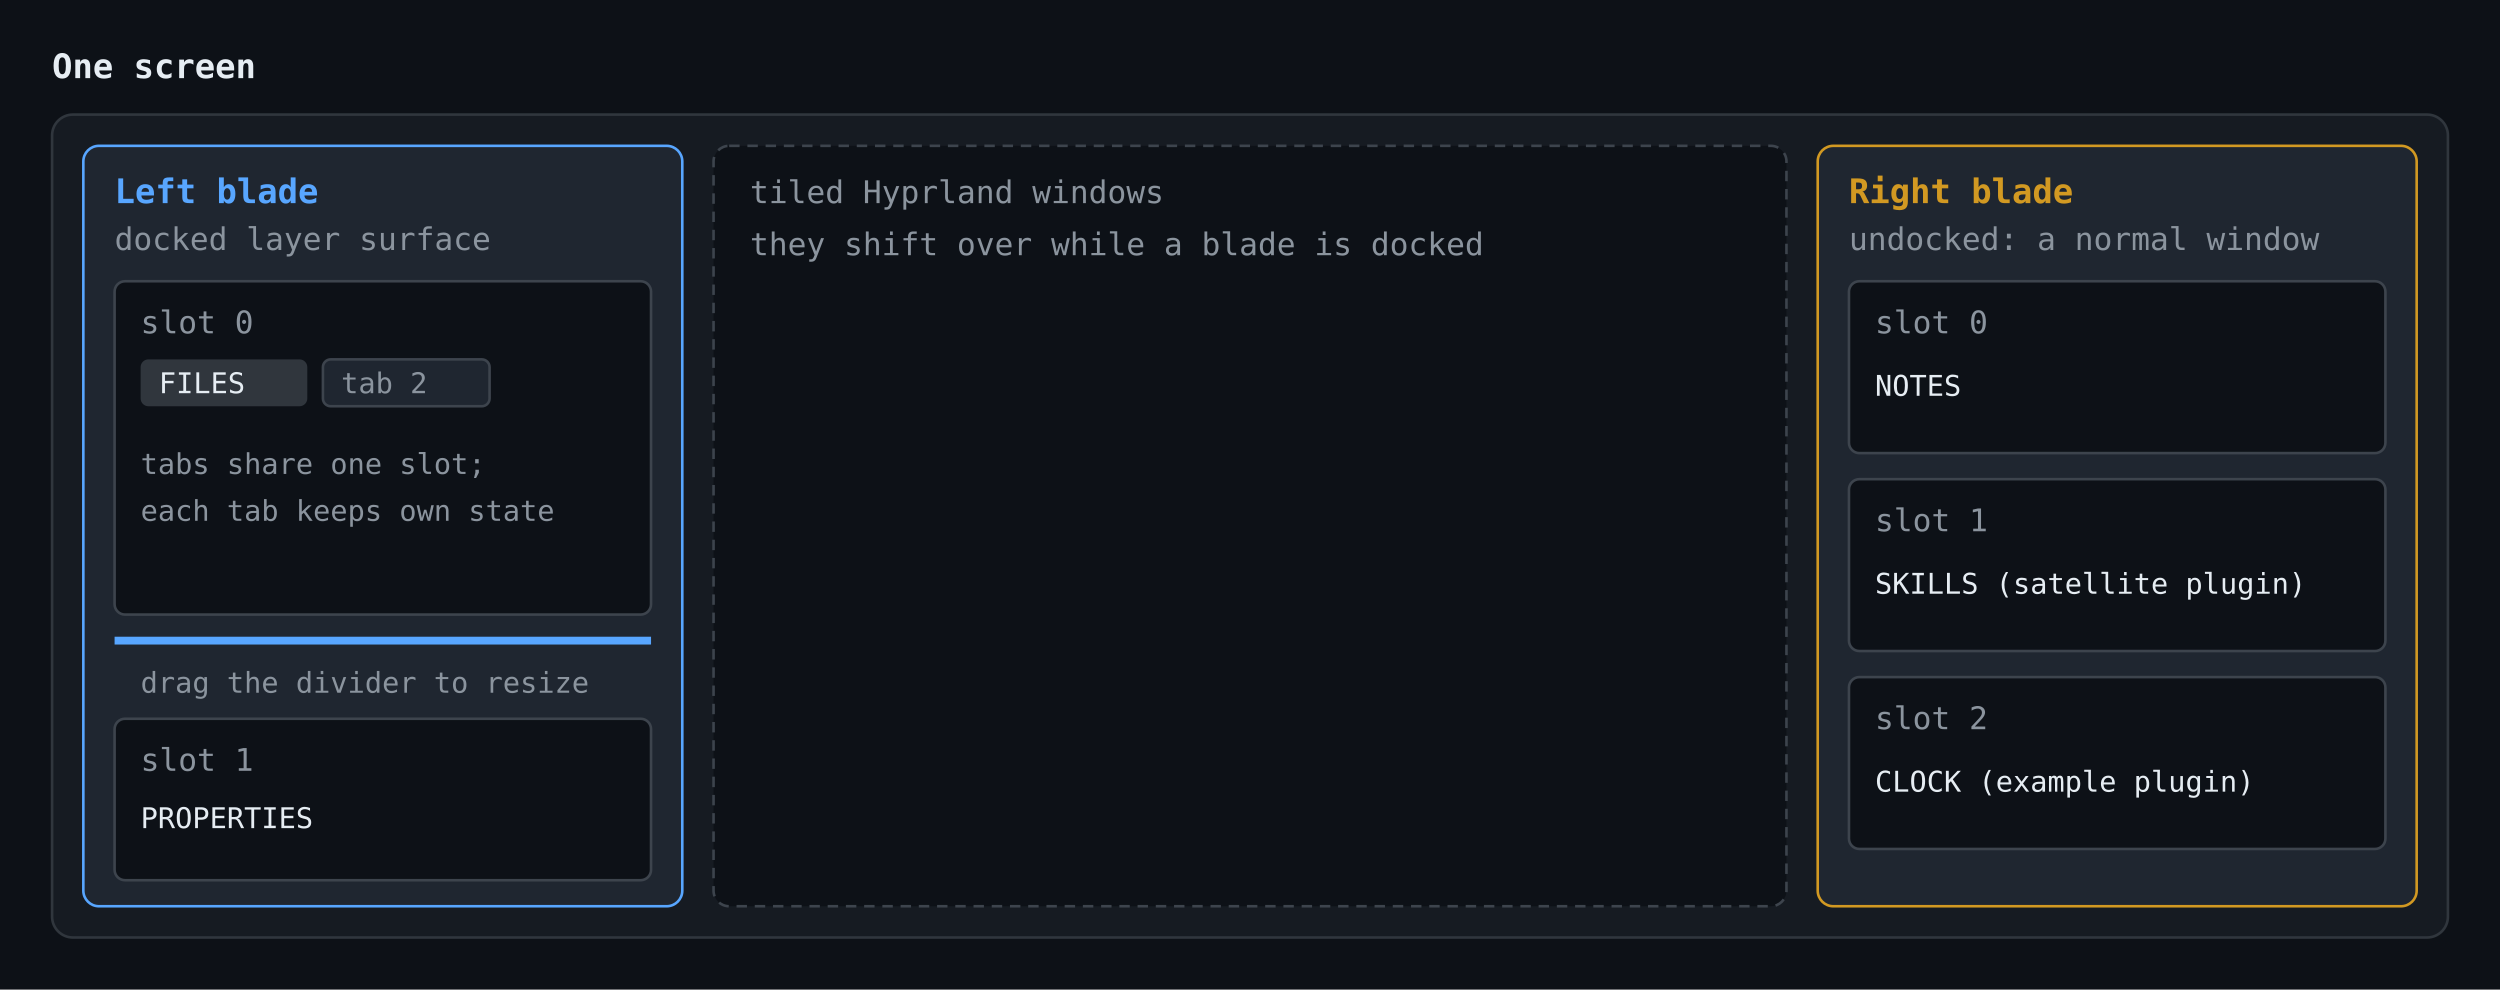
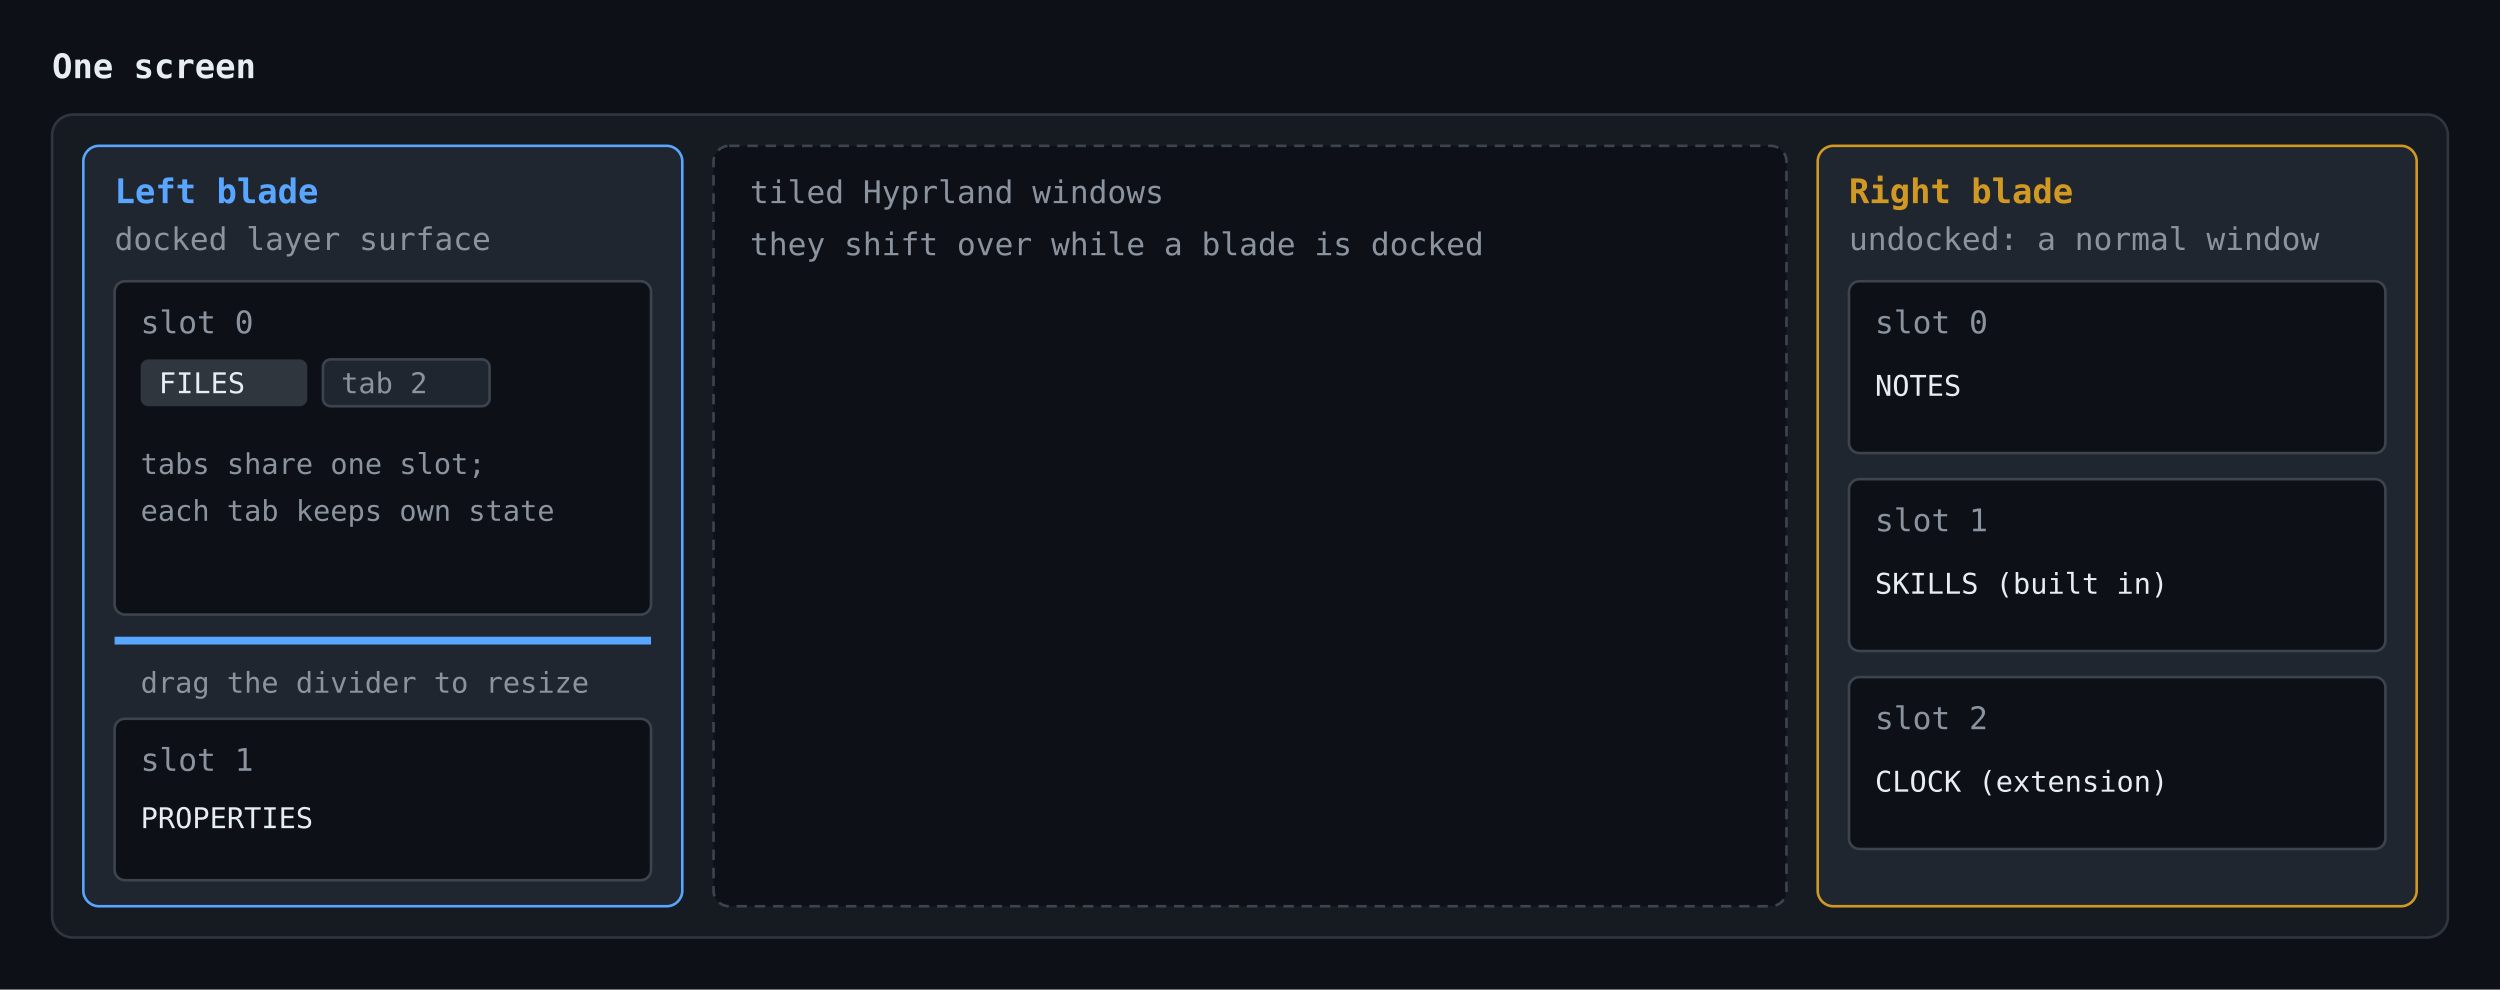
<svg xmlns="http://www.w3.org/2000/svg" width="960" height="380" viewBox="0 0 960 380" font-family="DejaVu Sans Mono, Menlo, Consolas, monospace" font-size="13">
  <rect width="960" height="380" fill="#0d1117" />
  <text x="20" y="30" fill="#e6edf3" font-weight="bold">One screen</text>
  <rect x="20" y="44" width="920" height="316" rx="8" fill="#161b22" stroke="#30363d" />
  <rect x="32" y="56" width="230" height="292" rx="6" fill="#1f2630" stroke="#58a6ff" />
  <text x="44" y="78" fill="#58a6ff" font-weight="bold">Left blade</text>
  <text x="44" y="96" fill="#8b949e" font-size="12">docked layer surface</text>
  <rect x="44" y="108" width="206" height="128" rx="4" fill="#0d1117" stroke="#3d444d" />
  <text x="54" y="128" fill="#8b949e" font-size="12">slot 0</text>
  <rect x="54" y="138" width="64" height="18" rx="3" fill="#30363d" />
  <text x="61" y="151" fill="#e6edf3" font-size="11">FILES</text>
  <rect x="124" y="138" width="64" height="18" rx="3" fill="#1f2630" stroke="#3d444d" />
  <text x="131" y="151" fill="#8b949e" font-size="11">tab 2</text>
  <text x="54" y="182" fill="#8b949e" font-size="11">tabs share one slot;</text>
  <text x="54" y="200" fill="#8b949e" font-size="11">each tab keeps own state</text>
  <line x1="44" y1="246" x2="250" y2="246" stroke="#58a6ff" stroke-width="3" />
  <text x="54" y="266" fill="#8b949e" font-size="11">drag the divider to resize</text>
  <rect x="44" y="276" width="206" height="62" rx="4" fill="#0d1117" stroke="#3d444d" />
  <text x="54" y="296" fill="#8b949e" font-size="12">slot 1</text>
  <text x="54" y="318" fill="#e6edf3" font-size="11">PROPERTIES</text>
  <rect x="274" y="56" width="412" height="292" rx="6" fill="#0d1117" stroke="#3d444d" stroke-dasharray="4 3" />
  <text x="288" y="78" fill="#8b949e" font-size="12">tiled Hyprland windows</text>
  <text x="288" y="98" fill="#8b949e" font-size="12">they shift over while a blade is docked</text>
  <rect x="698" y="56" width="230" height="292" rx="6" fill="#1f2630" stroke="#d29922" />
  <text x="710" y="78" fill="#d29922" font-weight="bold">Right blade</text>
  <text x="710" y="96" fill="#8b949e" font-size="12">undocked: a normal window</text>
  <rect x="710" y="108" width="206" height="66" rx="4" fill="#0d1117" stroke="#3d444d" />
  <text x="720" y="128" fill="#8b949e" font-size="12">slot 0</text>
  <text x="720" y="152" fill="#e6edf3" font-size="11">NOTES</text>
  <rect x="710" y="184" width="206" height="66" rx="4" fill="#0d1117" stroke="#3d444d" />
  <text x="720" y="204" fill="#8b949e" font-size="12">slot 1</text>
-   <text x="720" y="228" fill="#e6edf3" font-size="11">SKILLS (satellite plugin)</text>
+   <text x="720" y="228" fill="#e6edf3" font-size="11">SKILLS (built in)</text>
  <rect x="710" y="260" width="206" height="66" rx="4" fill="#0d1117" stroke="#3d444d" />
  <text x="720" y="280" fill="#8b949e" font-size="12">slot 2</text>
-   <text x="720" y="304" fill="#e6edf3" font-size="11">CLOCK (example plugin)</text>
+   <text x="720" y="304" fill="#e6edf3" font-size="11">CLOCK (extension)</text>
</svg>
